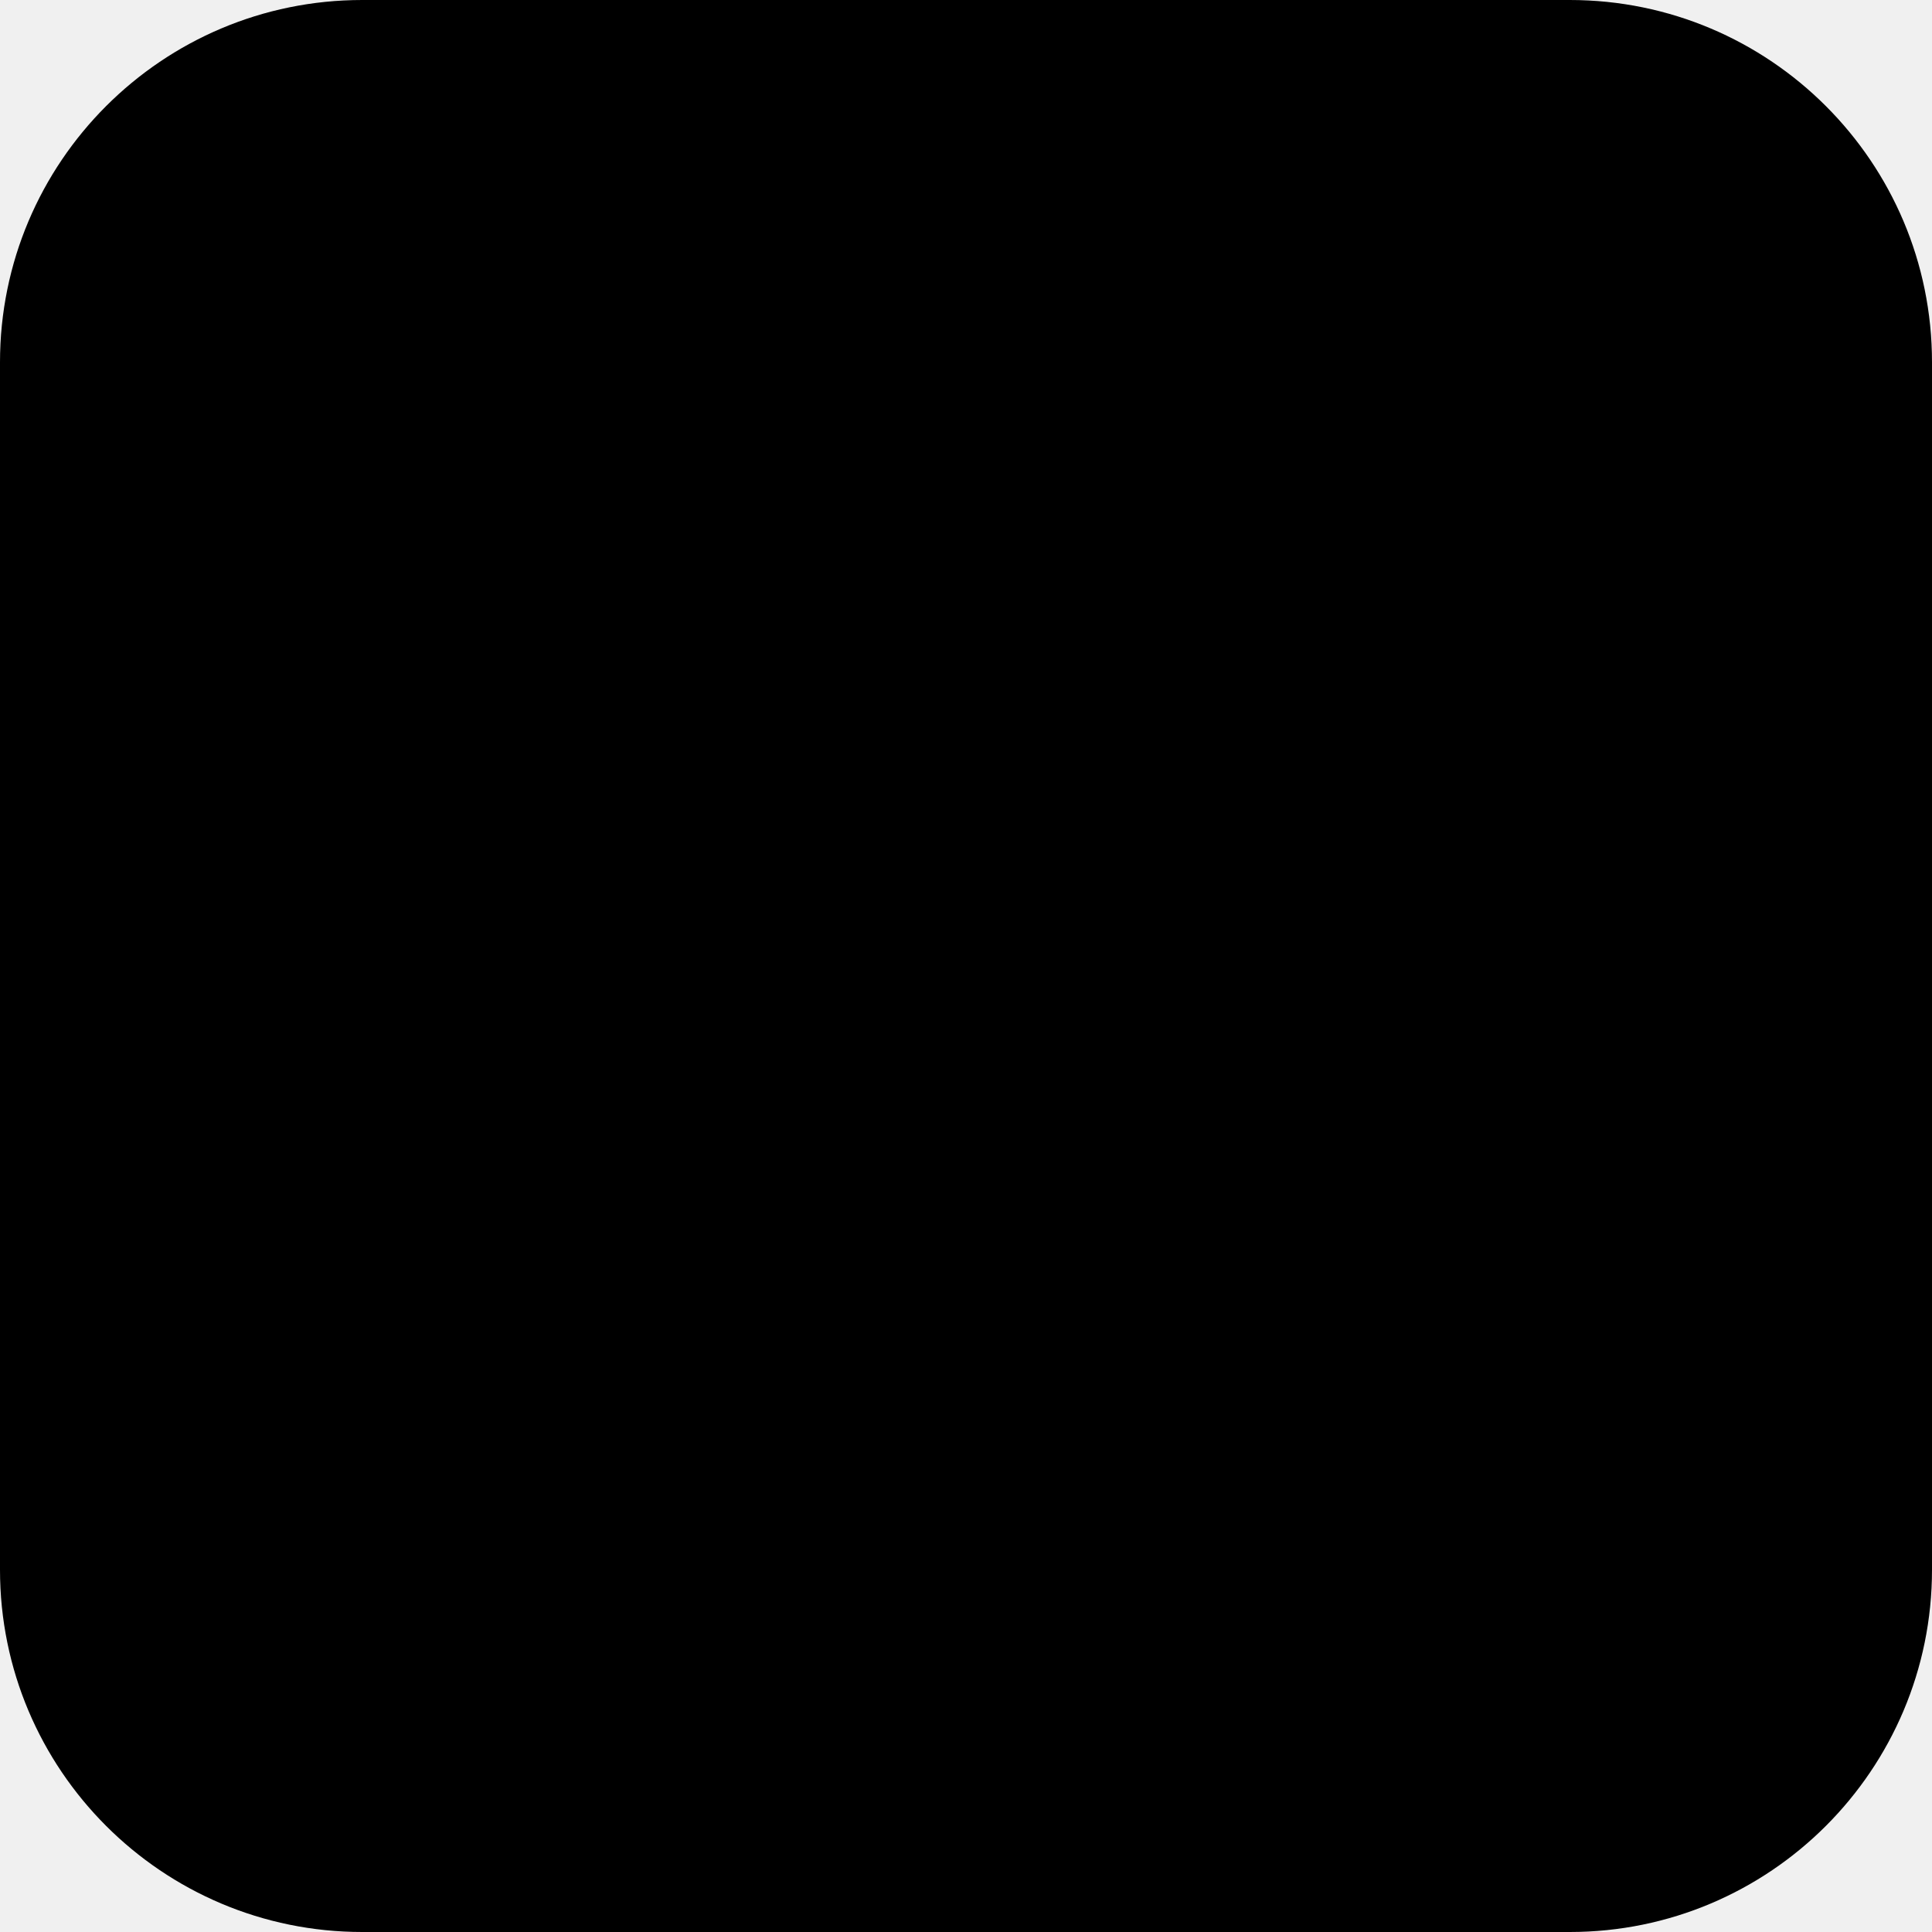
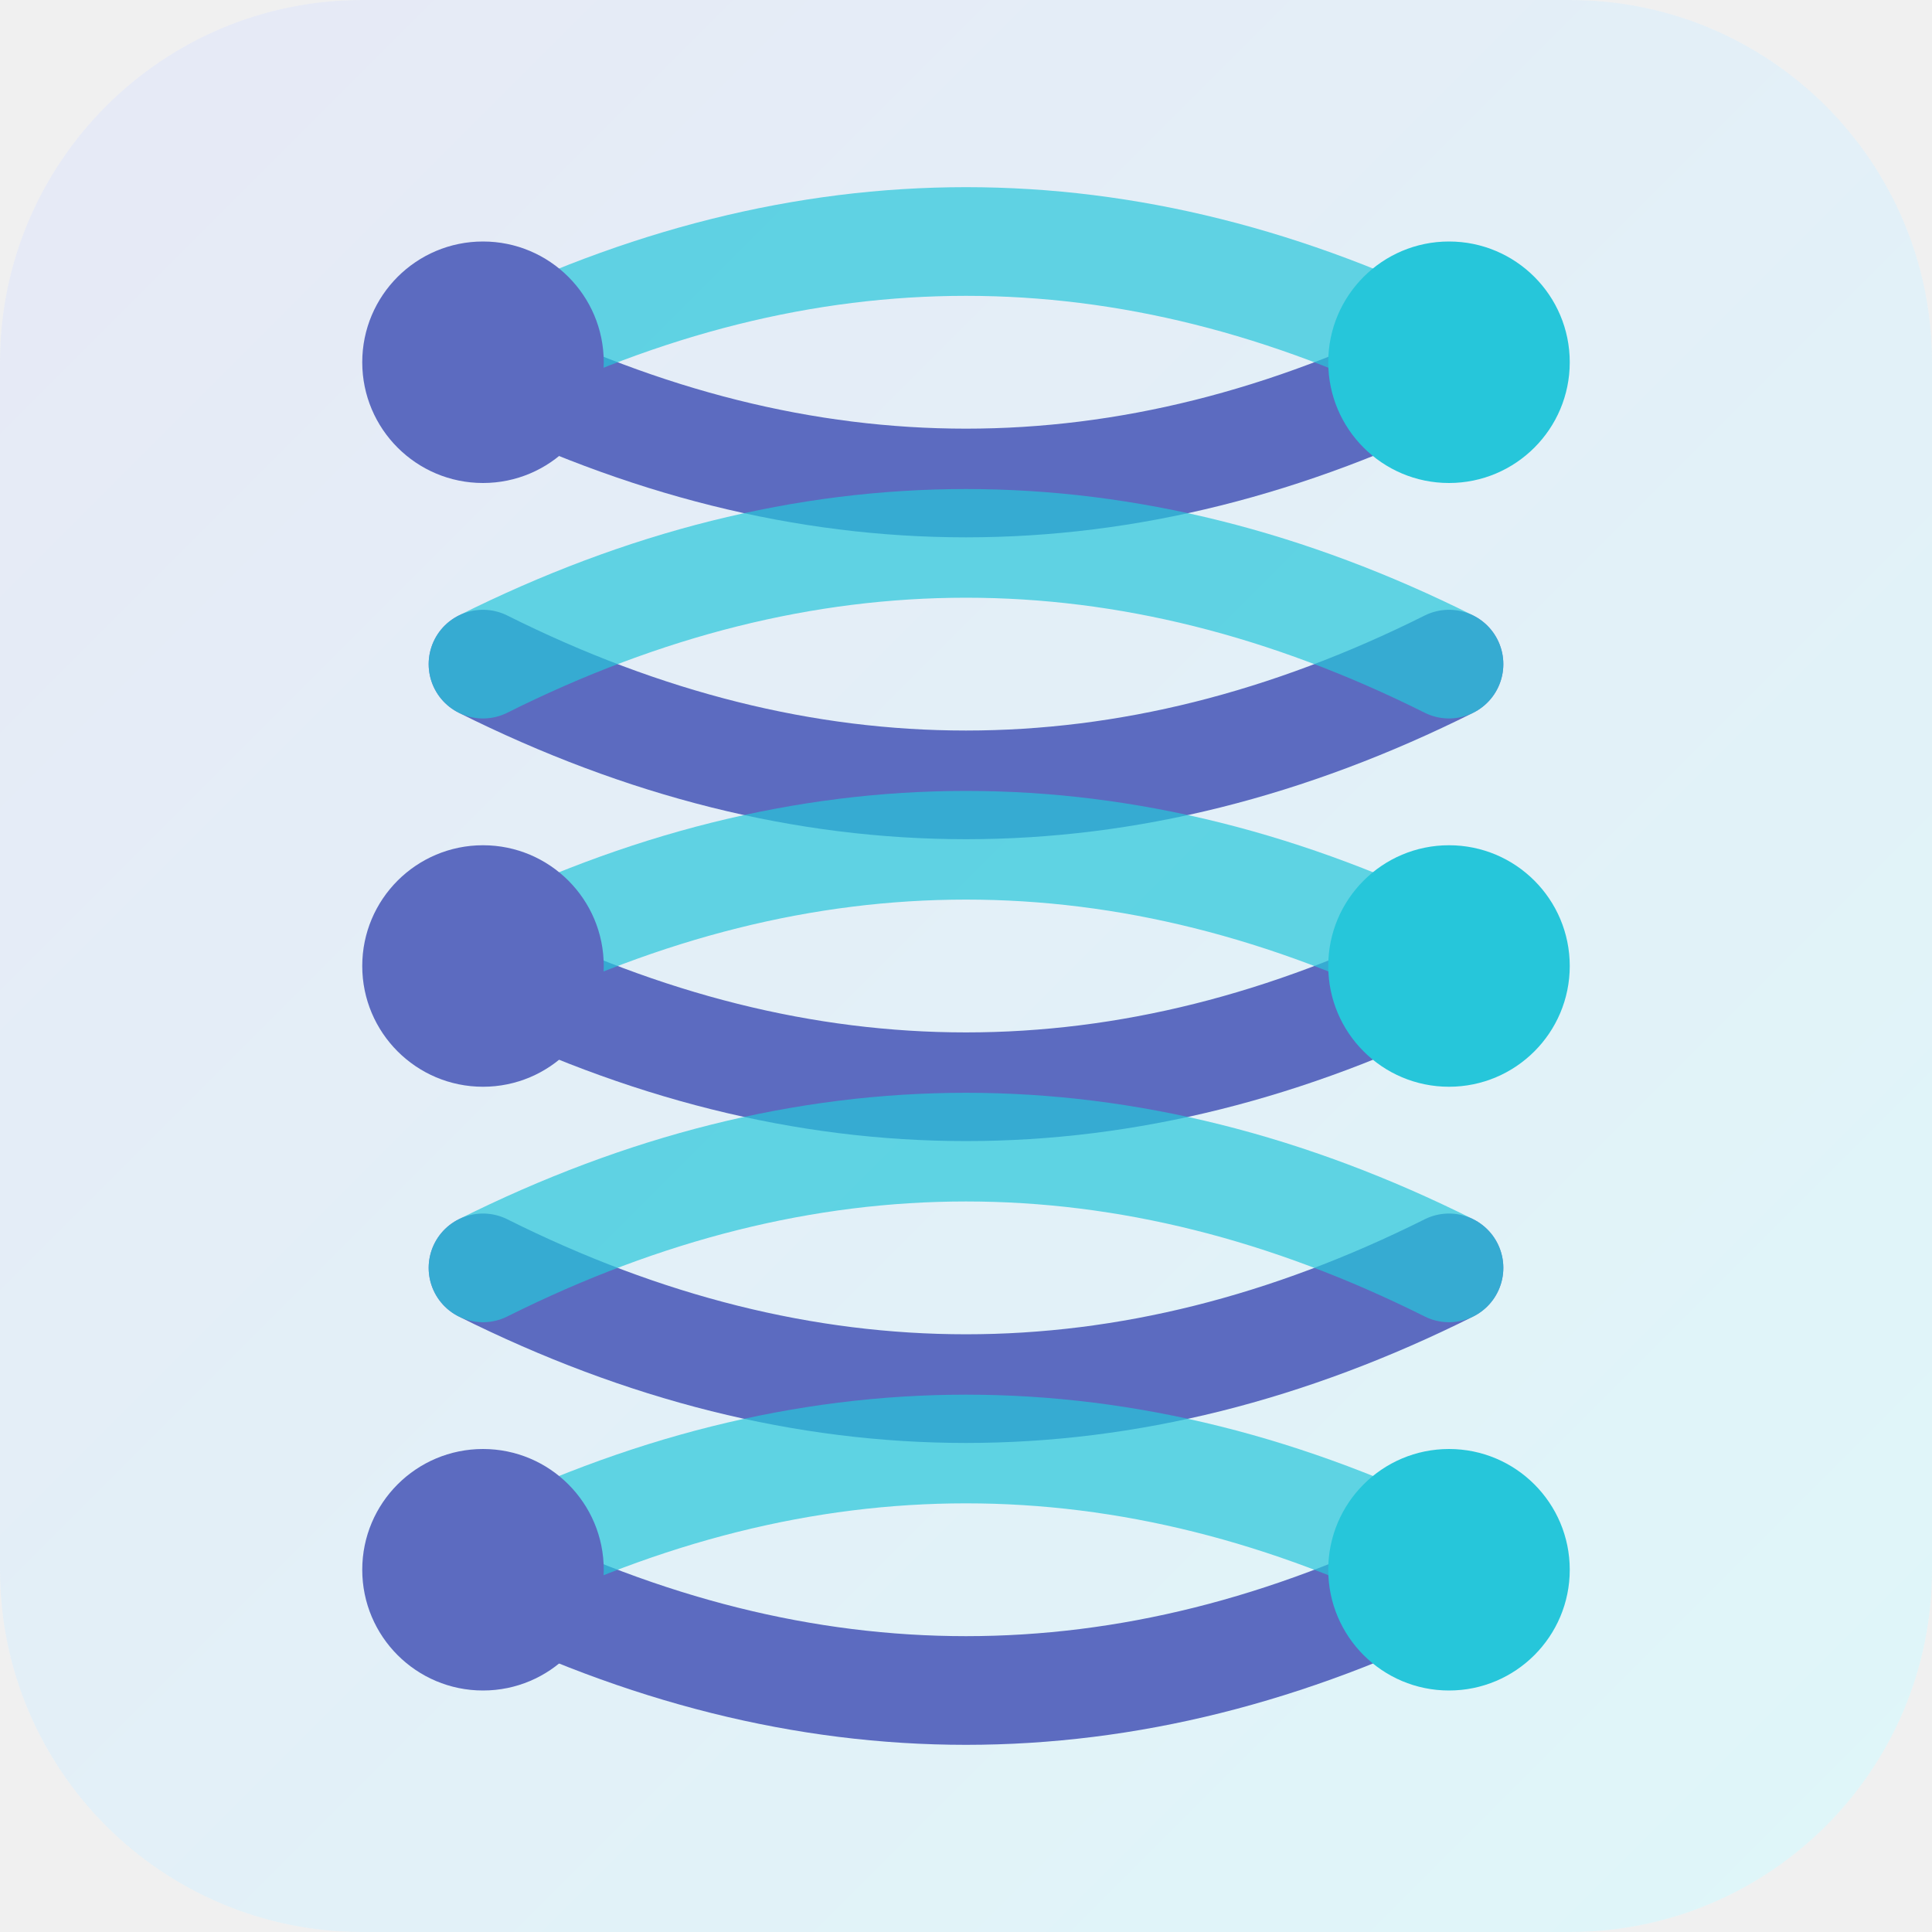
<svg xmlns="http://www.w3.org/2000/svg" viewBox="0 0 32 32">
  <defs>
-     <linearGradient id="dna-gradient" x1="0%" y1="0%" x2="100%" y2="100%">
-       <stop offset="0%" style="stop-color:oklch(0.55 0.18 264);stop-opacity:1" />
-       <stop offset="100%" style="stop-color:oklch(0.65 0.15 195);stop-opacity:1" />
+     <linearGradient id="g1" x1="0%" y1="0%" x2="100%" y2="100%">
+       <stop offset="0%" stop-color="#5c6bc0" />
+       <stop offset="100%" stop-color="#26c6da" />
    </linearGradient>
+     <style>
+       @media (prefers-color-scheme: dark) {
+         .bg { fill: #1a1d2e; }
+         .strand { stroke: #7986cb; }
+         .node-dot { fill: #26c6da; }
+       }
+     </style>
  </defs>
-   <rect width="32" height="32" rx="6" fill="url(#dna-gradient)" />
-   <path d="M8 8 Q16 12 24 8 M8 12 Q16 16 24 12 M8 16 Q16 20 24 16 M8 20 Q16 24 24 20 M8 24 Q16 28 24 24" stroke="currentColor" stroke-width="2" fill="none" stroke-linecap="round" />
-   <circle cx="8" cy="8" r="2" fill="currentColor" />
-   <circle cx="24" cy="8" r="2" fill="currentColor" />
-   <circle cx="8" cy="16" r="2" fill="currentColor" />
-   <circle cx="24" cy="16" r="2" fill="currentColor" />
-   <circle cx="8" cy="24" r="2" fill="currentColor" />
-   <circle cx="24" cy="24" r="2" fill="currentColor" />
+   <rect class="bg" width="32" height="32" rx="6" fill="#ffffff" />
+   <rect width="32" height="32" rx="6" fill="url(#g1)" opacity="0.15" />
+   <path class="strand" d="M8 6 Q16 10 24 6 M8 11 Q16 15 24 11 M8 16 Q16 20 24 16 M8 21 Q16 25 24 21 M8 26 Q16 30 24 26" stroke="#5c6bc0" stroke-width="1.8" fill="none" stroke-linecap="round" />
+   <path class="strand" d="M8 6 Q16 2 24 6 M8 11 Q16 7 24 11 M8 16 Q16 12 24 16 M8 21 Q16 17 24 21 M8 26 Q16 22 24 26" stroke="#26c6da" stroke-width="1.8" fill="none" stroke-linecap="round" opacity="0.7" />
+   <circle class="node-dot" cx="8" cy="6" r="2" fill="#5c6bc0" />
+   <circle class="node-dot" cx="24" cy="6" r="2" fill="#26c6da" />
+   <circle class="node-dot" cx="8" cy="16" r="2" fill="#5c6bc0" />
+   <circle class="node-dot" cx="24" cy="16" r="2" fill="#26c6da" />
+   <circle class="node-dot" cx="8" cy="26" r="2" fill="#5c6bc0" />
+   <circle class="node-dot" cx="24" cy="26" r="2" fill="#26c6da" />
</svg>
